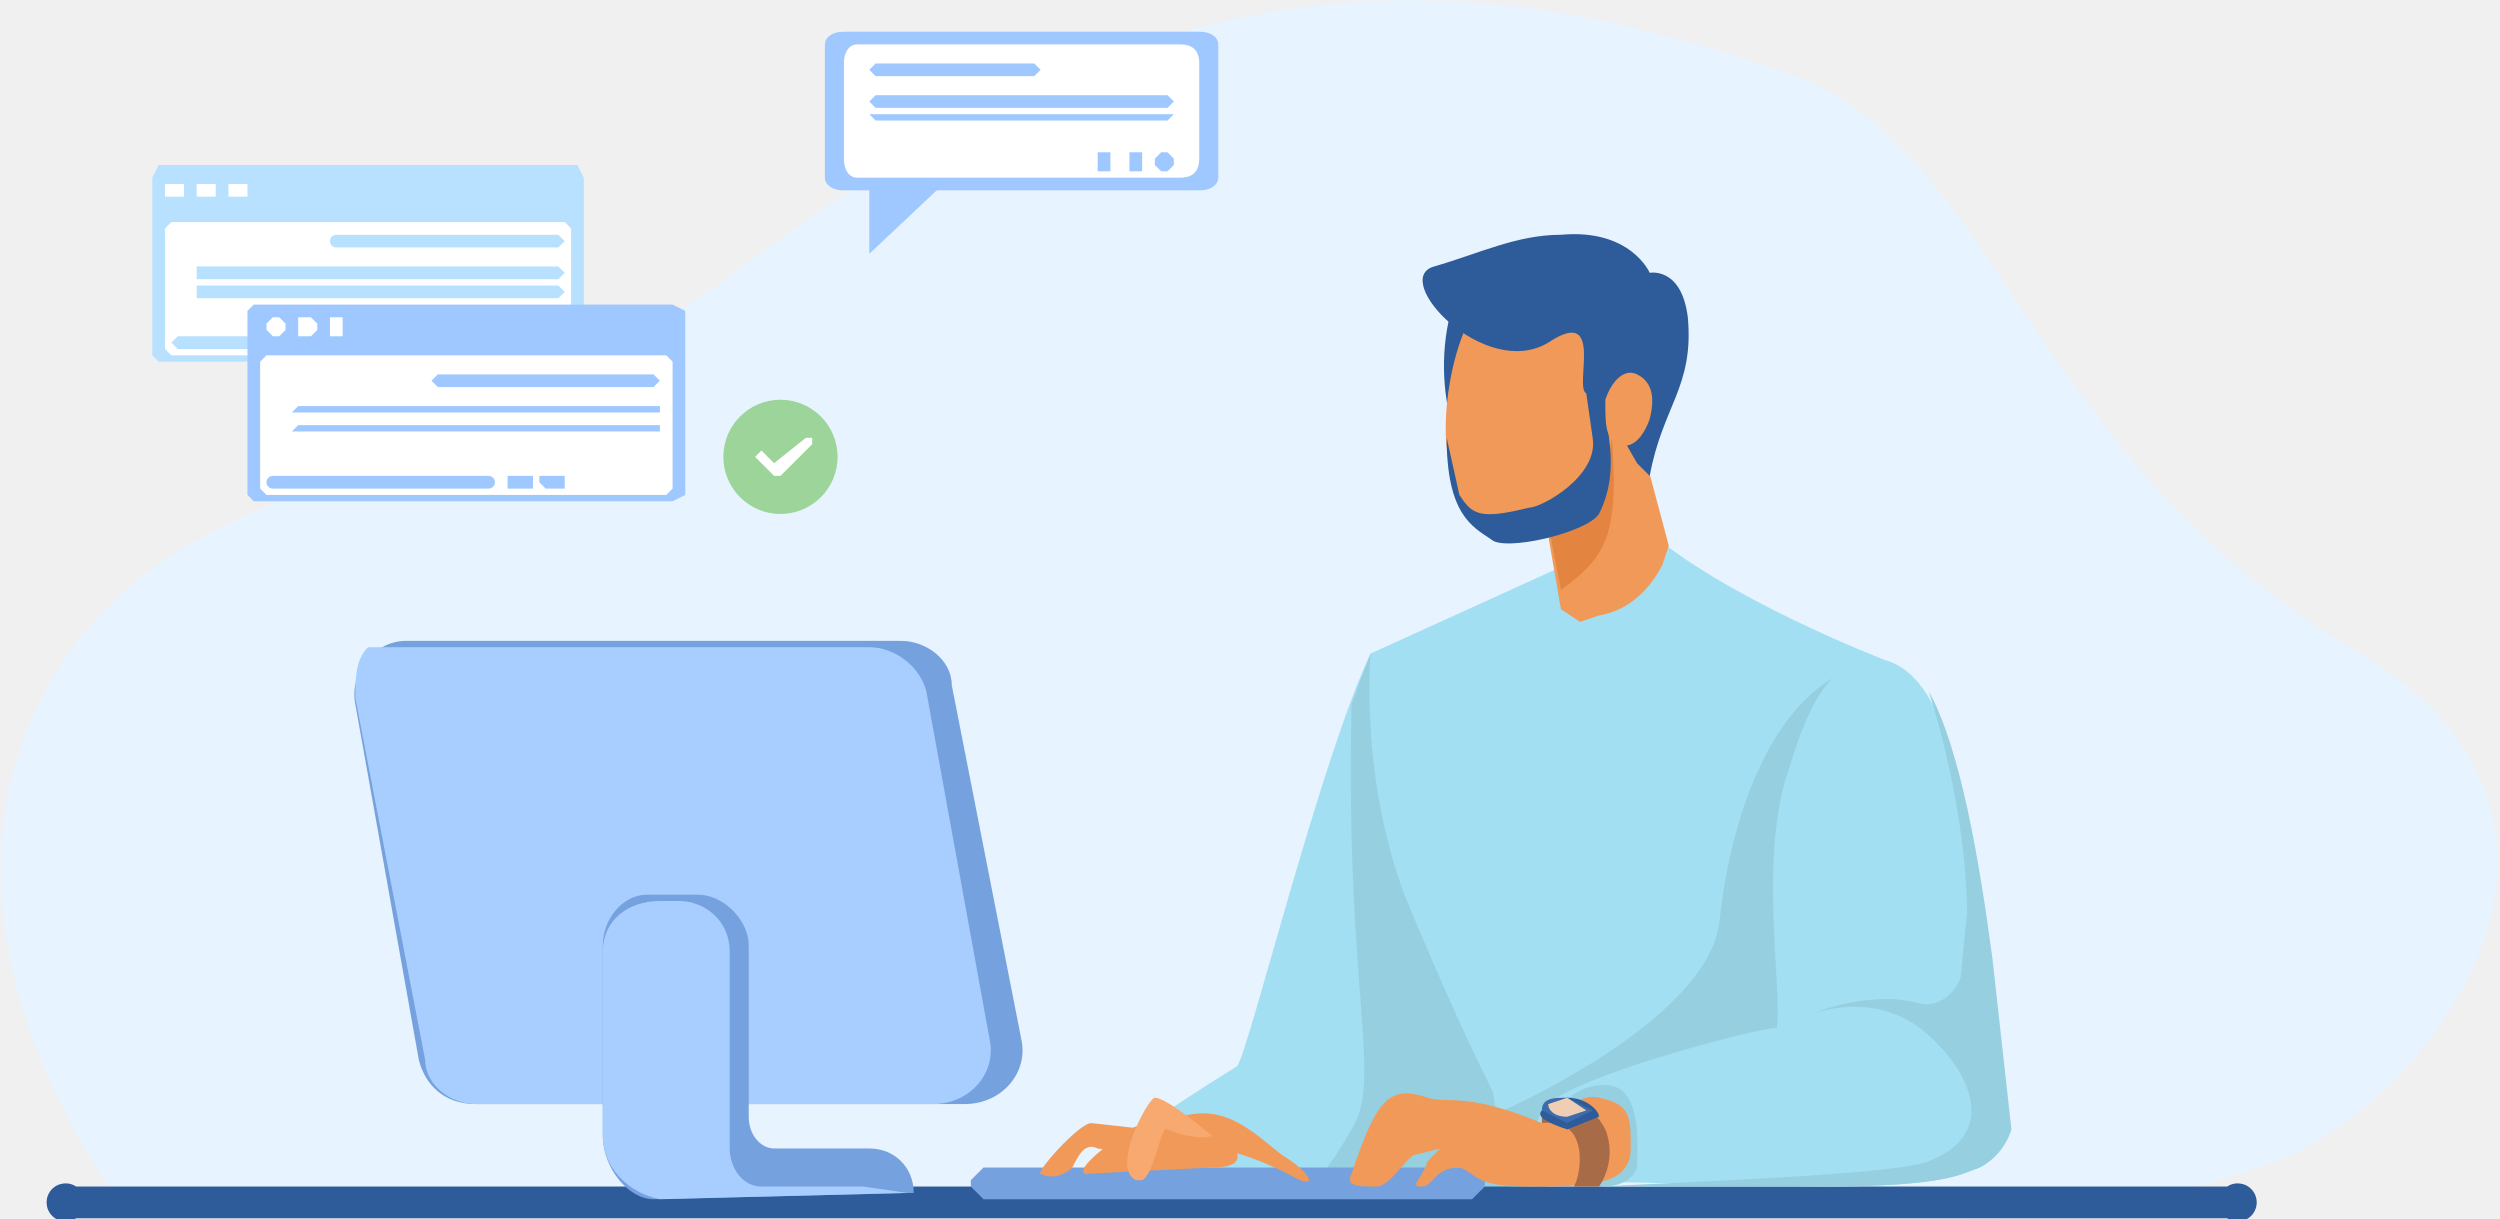
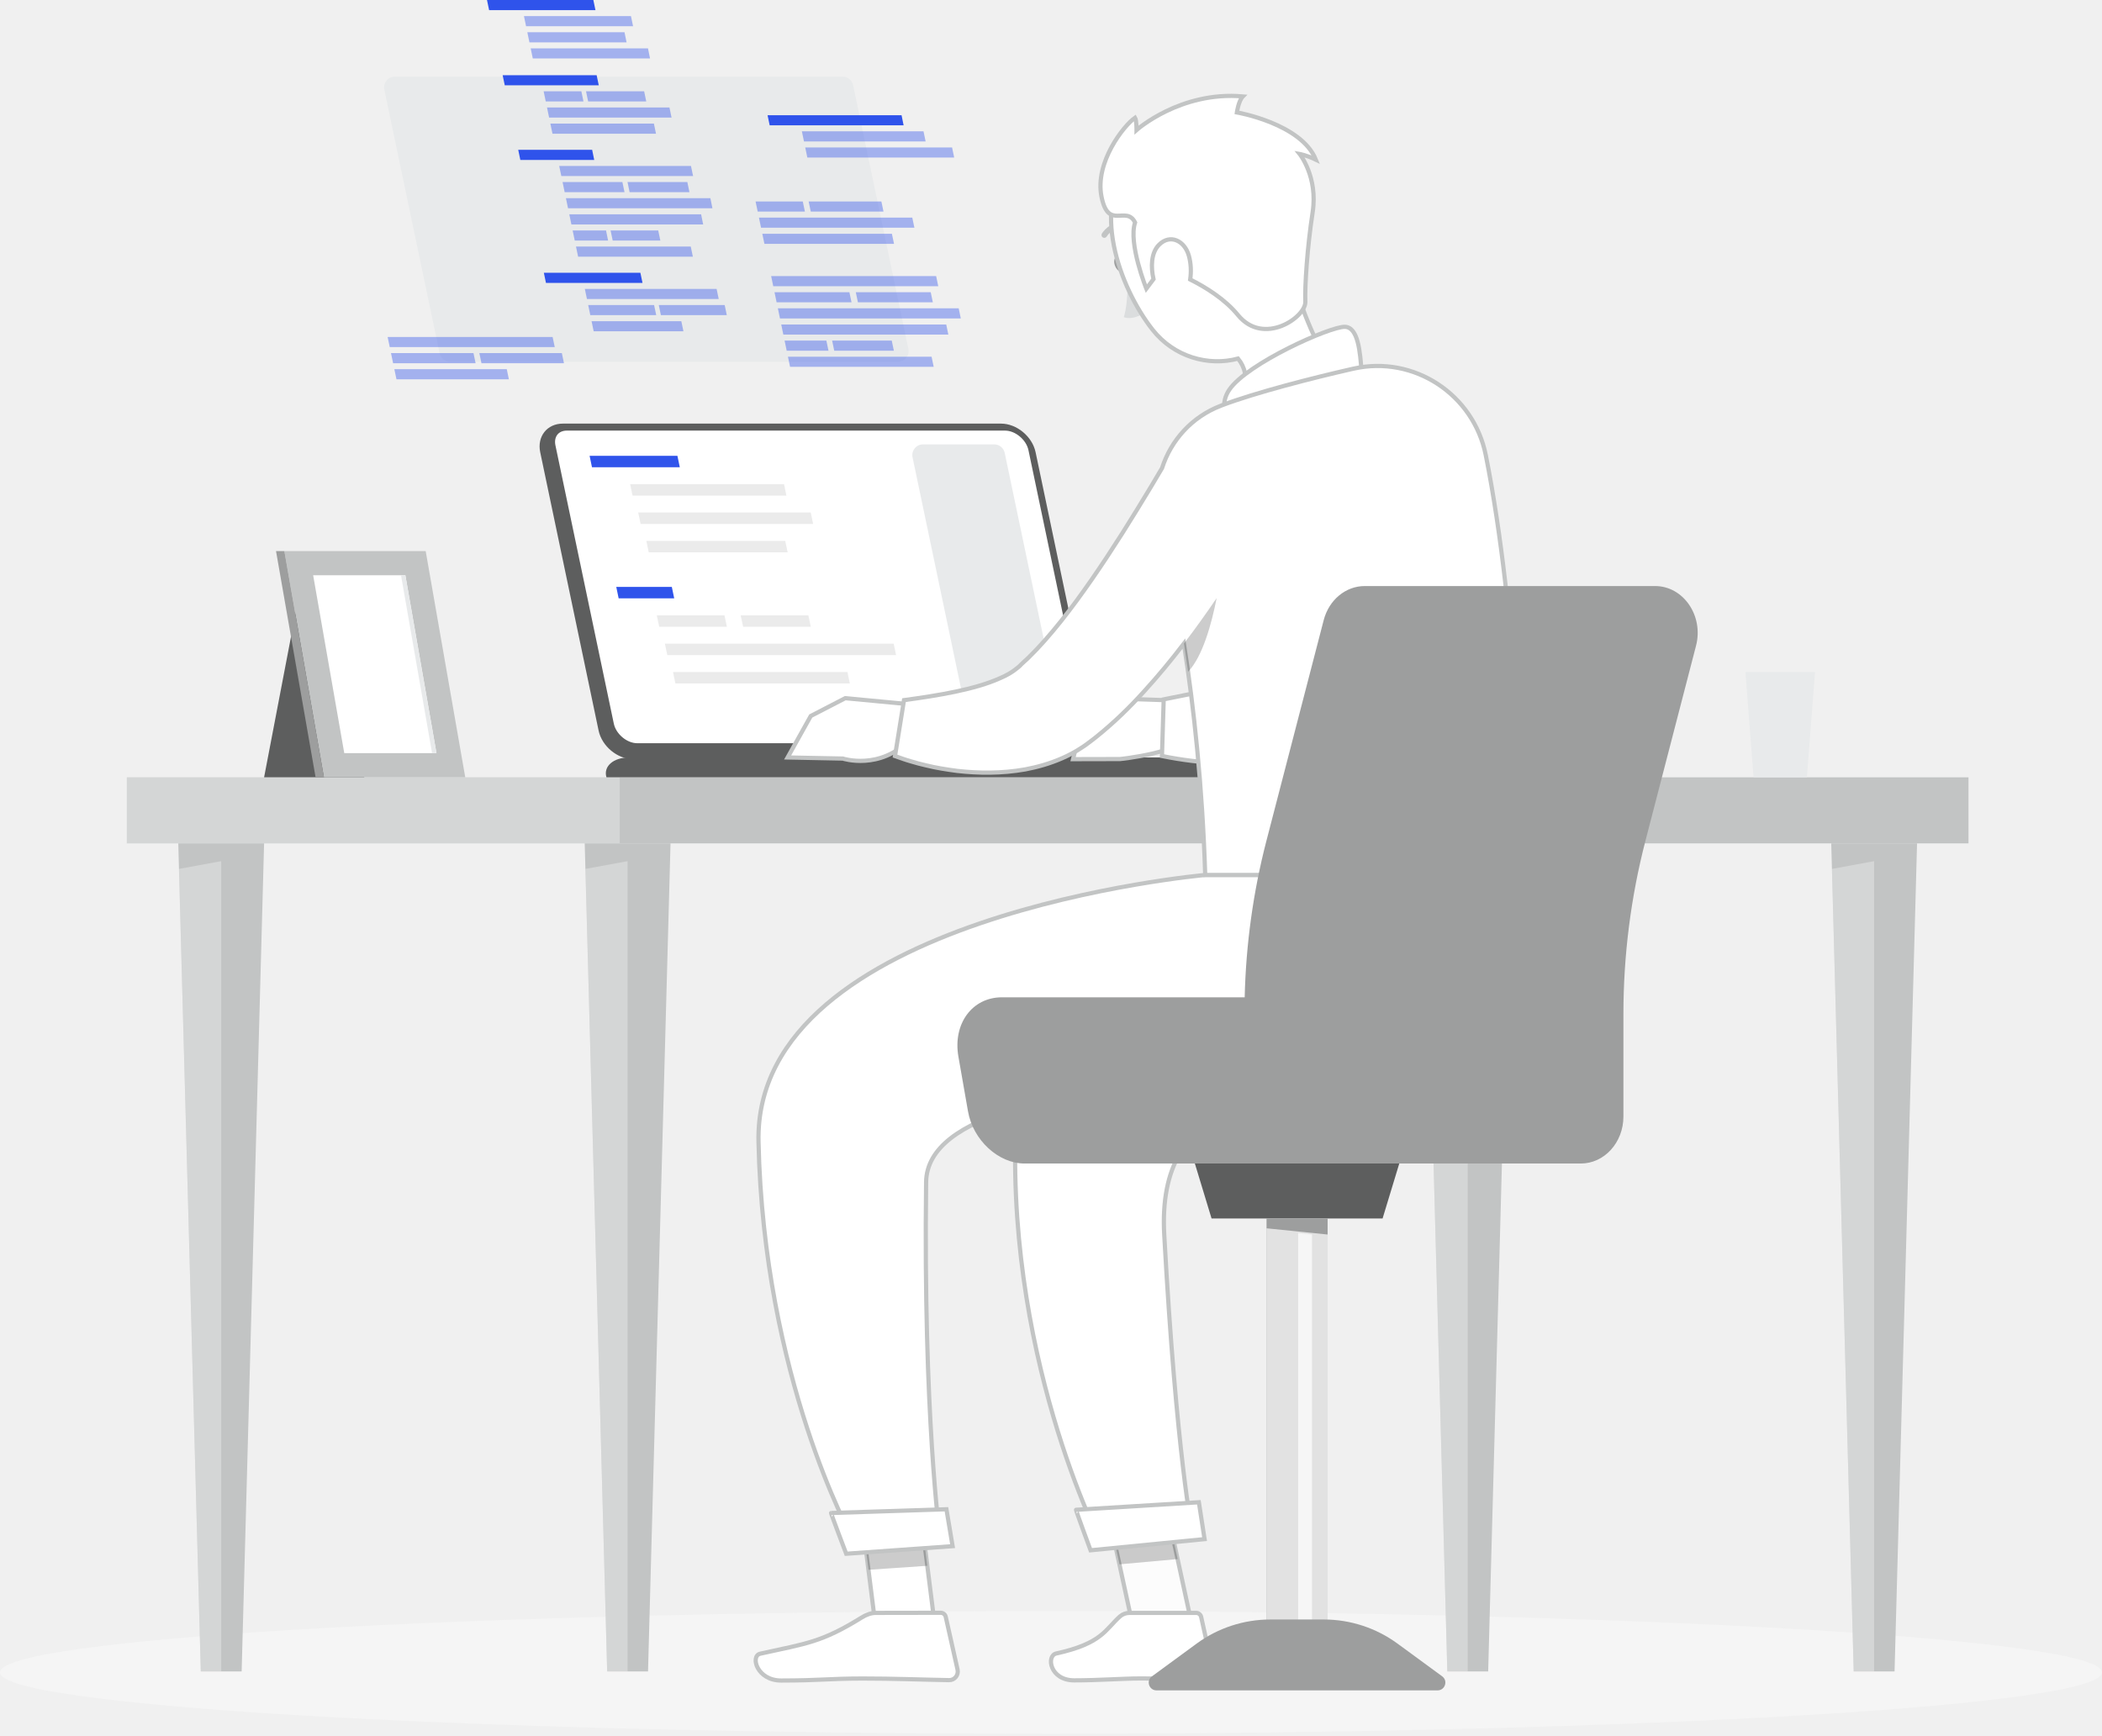
- <svg xmlns="http://www.w3.org/2000/svg" fill="none" viewBox="0 0 394 192">
-   <path fill="#E7F3FE" d="M20 191s-33-41-14-80c20-39 58-29 111-69C181-6 226-8 283 12c32 12 37 61 89 91 46 28 8 74-16 81-24 8-41 8-41 8l-295-1z" />
-   <path fill="#A2DFF2" d="M216 103c-8 17-19 62-21 65-3 2-20 12-22 17-3 5-2 3-1 3l72 1-9-49-19-37z" />
-   <path fill="#96CFE0" d="M204 189h34l-10-62-12-24-3 8c-1 46 5 59 0 67-4 7-7 10-9 11z" />
-   <path fill="#2E5B9A" d="M351 192H12a3 3 0 110-5h339a3 3 0 110 5z" />
-   <path fill="#A2DFF2" d="M259 83c12 11 38 21 38 21s4 37 1 58c-2 20-1 24-1 24h-54s-7-10-20-41c-9-20-7-42-7-42l33-15 10-5z" />
-   <path fill="#96CFE0" d="M243 186h54s-1-4 1-24c3-18 0-45-1-55l-4-2c-13 4-20 22-22 40-1 12-21 24-34 30l6 11z" />
-   <path fill="#2E5B9A" d="M230 45c-6 15 1 28 1 28l10-25-11-3z" />
-   <path fill="#F09959" d="M255 56l8 30-1 3c-1 2-4 7-10 8l-3 1-3-2-5-29 14-11z" />
-   <path fill="#E38540" d="M253 59l-3 1-9 7 5 26c8-6 10-9 7-34z" />
-   <path fill="#F09959" d="M254 69c-1 10-9 17-16 15-7-1-11-8-10-20 1-11 6-22 13-20s15 16 13 25z" />
-   <path fill="#A2DFF2" d="M297 104c11 3 13 25 17 48l2 25s0 5-4 7c-3 1-5 3-25 3l-46-1s0-7 2-11c3-5 34-13 37-13 1-6-3-27 2-41 3-10 6-15 11-17h4z" />
-   <path fill="#96CFE0" d="M252 187h35c20 0 22-2 25-3 4-2 5-6 5-6l-3-27c-2-15-5-33-10-42 5 16 6 29 6 35l-1 10c-1 3-4 5-7 4-8-2-17 2-17 2s7-3 14 0c6 2 20 17 5 23-5 2-32 3-52 4z" />
-   <path fill="#96CFE0" d="M245 176s2-5 8-5 5 10 5 13c-1 3-5 3-5 3l-12-1 4-10z" />
-   <path fill="#75A1DE" d="M232 189h-77l-2-2v-1l2-2h77l2 2v1l-2 2z" />
-   <path fill="#F09959" d="M243 177c-12-5-15-3-18-4-6-2-8 0-12 12-1 2 1 2 4 2 2 0 5-5 6-5l4-1-2 2c-1 3-3 4-1 4s2-3 6-3c3 1 2 3 11 3s16 0 16-6c0-5 0-7-5-8-3-1-9 4-9 4z" />
-   <path fill="#A86B48" d="M243 177c8-1 6 9 5 10h4s3-4 1-9c-2-4-6-5-6-5l-4 2v2z" />
-   <path fill="#2E5B9A" d="M252 176l-5 2c-3-1-5-2-4-3l4-2c3 0 5 2 5 3z" />
-   <path fill="#3E6BAB" d="M251 175l-4 2-4-2c0-2 2-2 4-2l4 2z" />
-   <path fill="#F0CEB4" d="M250 175l-3 1c-2 0-3-1-3-2l3-1 3 2z" />
-   <path fill="#75A1DE" d="M152 174H75c-5 0-8-3-9-7l-10-56c-1-5 3-10 8-10h78c4 0 8 3 8 7l11 56c1 5-3 10-9 10z" />
-   <path fill="#A8CEFF" d="M156 164l-10-55c-1-4-5-7-9-7H58c-2 2-2 5-2 8l11 57c0 4 4 7 8 7h72c6 0 10-5 9-10z" />
-   <path fill="#75A1DE" d="M137 181h-15c-2 0-4-2-4-5v-27c0-4-4-8-8-8h-8c-4 0-7 4-7 8v30c0 5 4 10 8 10l41-1c0-4-3-7-7-7z" />
-   <path fill="#A8CEFF" d="M95 150v29c0 5 4 9 9 10l39-1-7-1h-16c-3 0-5-3-5-6v-31c0-5-4-8-8-8h-3c-5 0-9 3-9 8z" />
-   <path fill="#F09959" d="M178 178c6-3 13-2 15 1 3 3 3 5-2 5l-20 1c-2-1 7-7 7-7z" />
-   <path fill="#F09959" d="M186 176c7-2 11 2 16 6 5 3 6 6 1 3-8-4-12-4-12-4l-5-5zM181 178l-9-1c-2 0-9 8-8 8 2 1 4 0 5-1 1-2 2-4 4-3l7 1 1-4z" />
-   <path fill="#F7A96F" d="M179 186c-4-2 2-13 3-13 2 0 9 6 9 6s-2 1-7-1c-1-1-2 7-4 8h-1z" />
-   <path fill="#2E5B9A" d="M228 69c0 12 4 14 7 16 2 2 15-1 17-4 4-8 0-15 2-15l4 7 2 2c2-11 7-14 6-25-1-8-6-7-6-7s-3-7-14-6c-7 0-13 3-20 5s8 18 18 12c9-6 4 7 6 8l1 7c1 6-8 11-10 11-8 2-9 1-11-2l-2-9z" />
-   <path fill="#F09959" d="M260 66c-1 3-3 5-5 4s-2-3-2-7c1-3 3-5 5-4s3 3 2 7z" />
-   <path fill="#B7E1FF" d="M91 57H25l-1-1V28l1-2h66l1 2v28l-1 1z" />
-   <path fill="#fff" d="M89 56H27l-1-1V36l1-1h62l1 1v19l-1 1zM29 31h-2-1v-2h3v2zM33 31h-1-1v-2h3v2h-1zM38 31h-1-1v-2h3v2h-1z" />
-   <path fill="#B7E1FF" d="M88 39H53a1 1 0 010-2h35l1 1-1 1zM62 55H28l-1-1 1-1h34l1 1-1 1zM68 55h-3-1v-2h5v2h-1zM74 55h-4v-2h4v2zM88 44H31v-1-1h57l1 1-1 1zM88 47H31v-1-1h57l1 1-1 1z" />
-   <path fill="#9EC8FF" d="M106 79H40l-1-1V49l1-1h66l2 1v29l-2 1z" />
-   <path fill="#fff" d="M105 78H42l-1-1V57l1-1h63l1 1v20l-1 1zM44 53h-1l-1-1v-1l1-1h1l1 1v1l-1 1zM49 53h-2v-2-1h2l1 1v1l-1 1zM54 53h-2v-2-1h2v3z" />
-   <path fill="#9EC8FF" d="M103 61H69l-1-1 1-1h34l1 1-1 1zM77 77H43a1 1 0 010-2h34a1 1 0 010 2zM84 77h-4v-2h4v2zM89 77h-3l-1-1v-1h4v2zM104 65H46l1-1h57v1zM104 68H46l1-1h57v1z" />
-   <path fill="#9CD499" d="M132 72a9 9 0 11-18 0 9 9 0 0118 0z" />
-   <path fill="#fff" d="M122 75l-3-3 1-1 2 2 5-4h1v1l-5 5h-1z" />
-   <path fill="#9EC8FF" d="M189 30h-56c-2 0-3-1-3-2V7c0-1 1-2 3-2h56c2 0 3 1 3 2v21c0 1-1 2-3 2z" />
-   <path fill="#9EC8FF" d="M137 26v14l17-16-17 2z" />
-   <path fill="#fff" d="M186 28h-51c-1 0-2-1-2-3V10c0-2 1-3 2-3h51c2 0 3 1 3 3v15c0 2-1 3-3 3z" />
-   <path fill="#9EC8FF" d="M163 12h-25l-1-1 1-1h25l1 1-1 1zM184 17h-46l-1-1 1-1h46l1 1-1 1zM184 19h-46l-1-1h48l-1 1zM175 27h-2v-2-1h2v3zM180 27h-2v-2-1h2v3zM184 27h-1l-1-1v-1l1-1h1l1 1v1l-1 1z" />
+ <svg xmlns="http://www.w3.org/2000/svg" width="500" height="413" viewBox="0 0 500 413" fill="none">
+   <g clip-path="url(#clip0)">
+     <path d="M250 412.463C388.071 412.463 500 405.928 500 397.867C500 389.806 388.071 383.271 250 383.271C111.929 383.271 0 389.806 0 397.867C0 405.928 111.929 412.463 250 412.463Z" fill="#F5F5F5" />
+     <path d="M468.242 184.924H30.172V200.642H468.242V184.924Z" fill="#C2C4C4" />
+     <path opacity="0.3" d="M147.416 184.924H30.172V200.642H147.416V184.924Z" fill="white" />
+     <path d="M149.285 200.642H139.086L144.424 397.635H149.285H154.146L159.497 200.642H149.285Z" fill="#C2C4C4" />
+     <path opacity="0.3" d="M144.424 397.635H149.285V204.871L139.254 206.715L144.424 397.635Z" fill="white" />
+     <path d="M52.62 200.642H42.408L47.759 397.635H52.62H57.481L62.819 200.642H52.62Z" fill="#C2C4C4" />
+     <path opacity="0.3" d="M47.76 397.635H52.62V204.871L42.576 206.715L47.76 397.635Z" fill="white" />
+     <path d="M445.795 200.642H435.596L440.934 397.635H445.795H450.656L456.007 200.642H445.795Z" fill="#C2C4C4" />
+     <path opacity="0.3" d="M440.934 397.635H445.795V204.871L435.764 206.715L440.934 397.635Z" fill="white" />
+     <path d="M349.129 200.642H338.93L344.268 397.635H349.129H353.99L359.328 200.642H349.129Z" fill="#C2C4C4" />
+     <path opacity="0.3" d="M344.267 397.635H349.128V204.871L339.084 206.715L344.267 397.635Z" fill="white" />
+     <path d="M238.111 100.779H133.877C130.137 100.779 127.713 103.835 128.5 107.587L142.386 173.797C143.173 177.536 146.874 180.605 150.613 180.605H254.847C258.586 180.605 261.01 177.549 260.224 173.797L246.337 107.587C245.551 103.848 241.85 100.779 238.111 100.779Z" fill="#5D5E5E" />
+     <path d="M151.58 176.814C149.13 176.814 146.538 174.648 146.01 172.172L132.123 105.962C131.904 104.944 132.084 104.028 132.6 103.383C133.09 102.777 133.889 102.442 134.83 102.442H239.065C241.515 102.442 244.106 104.608 244.635 107.084L258.522 173.294C258.728 174.313 258.56 175.228 258.045 175.873C257.542 176.492 256.768 176.814 255.814 176.814H151.58Z" fill="white" />
+     <path d="M230.22 171.528L217.068 108.799C216.732 107.213 217.945 105.717 219.569 105.717H236.486C237.698 105.717 238.742 106.568 238.987 107.742L252.139 170.471C252.474 172.056 251.262 173.552 249.638 173.552H232.721C231.509 173.552 230.464 172.701 230.22 171.528Z" fill="#E8EAEB" />
+     <path d="M140.813 111.158L140.246 108.438H161.134L161.702 111.158H140.813Z" fill="#2F53EB" />
+     <path d="M150.458 117.902L149.891 115.181H186.496L187.064 117.902H150.458Z" fill="#EBEBEB" />
+     <path d="M152.38 124.658L151.812 121.925H192.854L193.421 124.658H152.38Z" fill="#EBEBEB" />
+     <path d="M154.313 131.402L153.746 128.681H186.78L187.361 131.402H154.313Z" fill="#EBEBEB" />
+     <path d="M147.157 142.349L146.59 139.628H159.806L160.373 142.349H147.157Z" fill="#2F53EB" />
+     <path d="M156.802 149.105L156.234 146.385H172.326L172.906 149.105H156.802Z" fill="#EBEBEB" />
+     <path d="M176.762 149.105L176.182 146.385H192.286L192.853 149.105H176.762Z" fill="#EBEBEB" />
+     <path d="M158.736 155.849L158.156 153.128H212.581L213.149 155.849H158.736Z" fill="#EBEBEB" />
+     <path d="M160.657 162.605L160.09 159.885H201.582L202.15 162.605H160.657Z" fill="#EBEBEB" />
+     <path d="M286.772 180.205H149.632C145.893 180.205 143.469 182.333 144.256 184.924H295.011C294.212 182.32 290.511 180.205 286.772 180.205Z" fill="#5D5E5E" />
+     <path d="M104.569 84.042L91.417 21.314C91.082 19.728 92.294 18.232 93.919 18.232H200.422C201.634 18.232 202.679 19.083 202.924 20.256L216.076 82.985C216.411 84.571 215.199 86.067 213.574 86.067H107.071C105.859 86.067 104.814 85.229 104.569 84.042Z" fill="#E8EAEB" />
+     <path d="M142.427 20.295H120.069L119.566 17.897H141.924L142.427 20.295Z" fill="#2F53EB" />
+     <path opacity="0.4" d="M138.791 24.137H129.817L129.314 21.726H138.289L138.791 24.137Z" fill="#2F53EB" />
+     <path opacity="0.4" d="M153.724 24.137H139.901L139.398 21.726H153.221L153.724 24.137Z" fill="#2F53EB" />
+     <path opacity="0.4" d="M159.743 27.967H130.616L130.113 25.569H159.241L159.743 27.967Z" fill="#2F53EB" />
+     <path opacity="0.4" d="M156.044 31.809H131.417L130.914 29.398H155.541L156.044 31.809Z" fill="#2F53EB" />
+     <path opacity="0.4" d="M172.38 72.567H156.701L157.204 74.978H172.883L172.38 72.567Z" fill="#2F53EB" />
+     <path d="M152.832 67.306H129.868L129.365 64.895H152.329L152.832 67.306Z" fill="#2F53EB" />
+     <path opacity="0.4" d="M162.065 76.409H140.713L141.216 78.807H162.568L162.065 76.409Z" fill="#2F53EB" />
+     <path opacity="0.4" d="M155.591 72.567H139.912L140.415 74.978H156.094L155.591 72.567Z" fill="#2F53EB" />
+     <path opacity="0.4" d="M170.458 68.737H139.113L139.616 71.136H170.961L170.458 68.737Z" fill="#2F53EB" />
+     <path d="M141.641 2.411H116.343L115.84 0H141.138L141.641 2.411Z" fill="#2F53EB" />
+     <path opacity="0.4" d="M154.135 11.502H126.232L126.735 13.913H154.625L154.135 11.502Z" fill="#2F53EB" />
+     <path opacity="0.4" d="M148.552 7.672H125.434L125.936 10.083H149.042L148.552 7.672Z" fill="#2F53EB" />
+     <path opacity="0.4" d="M150.085 3.83H124.633L125.136 6.241H150.588L150.085 3.83Z" fill="#2F53EB" />
+     <path d="M141.345 38.05H123.77L123.268 35.639H140.855L141.345 38.05Z" fill="#2F53EB" />
+     <path opacity="0.4" d="M168.977 47.153H134.615L135.118 49.551H169.467L168.977 47.153Z" fill="#2F53EB" />
+     <path opacity="0.4" d="M148.049 43.31H133.814L134.317 45.722H148.552L148.049 43.31Z" fill="#2F53EB" />
+     <path opacity="0.4" d="M163.497 43.31H149.262L149.765 45.722H163.999L163.497 43.31Z" fill="#2F53EB" />
+     <path opacity="0.4" d="M164.361 39.481H133.016L133.518 41.879H164.864L164.361 39.481Z" fill="#2F53EB" />
+     <path opacity="0.4" d="M164.308 58.654H137.012L137.515 61.066H164.811L164.308 58.654Z" fill="#2F53EB" />
+     <path opacity="0.4" d="M144.156 54.825H136.213L136.716 57.223H144.646L144.156 54.825Z" fill="#2F53EB" />
+     <path opacity="0.4" d="M156.572 54.825H145.238L145.741 57.223H157.075L156.572 54.825Z" fill="#2F53EB" />
+     <path opacity="0.4" d="M166.772 50.982H135.414L135.917 53.394H167.262L166.772 50.982Z" fill="#2F53EB" />
+     <path opacity="0.4" d="M191.462 50.338H180.231L179.729 47.94H190.959L191.462 50.338Z" fill="#2F53EB" />
+     <path opacity="0.4" d="M210.158 50.338H192.854L192.352 47.94H209.655L210.158 50.338Z" fill="#2F53EB" />
+     <path opacity="0.4" d="M217.507 54.18H181.03L180.527 51.769H217.004L217.507 54.18Z" fill="#2F53EB" />
+     <path opacity="0.4" d="M212.66 58.01H181.831L181.328 55.611H212.157L212.66 58.01Z" fill="#2F53EB" />
+     <path opacity="0.4" d="M226.469 35.084H191.539L192.042 37.483H226.972L226.469 35.084Z" fill="#2F53EB" />
+     <path opacity="0.4" d="M219.674 31.242H190.74L191.243 33.653H220.177L219.674 31.242Z" fill="#2F53EB" />
+     <path d="M214.452 27.412H182.578L183.081 29.811H214.942L214.452 27.412Z" fill="#2F53EB" />
+     <path opacity="0.4" d="M228.043 73.353H185.029L185.532 75.764H228.546L228.043 73.353Z" fill="#2F53EB" />
+     <path opacity="0.4" d="M202.048 69.524H184.229L184.731 71.922H202.551L202.048 69.524Z" fill="#2F53EB" />
+     <path opacity="0.4" d="M221.39 69.524H203.57L204.073 71.922H221.893L221.39 69.524Z" fill="#2F53EB" />
+     <path opacity="0.4" d="M222.679 65.681H183.43L183.933 68.093H223.182L222.679 65.681Z" fill="#2F53EB" />
+     <path opacity="0.4" d="M221.595 84.867H187.426L187.929 87.266H222.097L221.595 84.867Z" fill="#2F53EB" />
+     <path opacity="0.4" d="M196.568 81.025H186.627L187.13 83.436H197.071L196.568 81.025Z" fill="#2F53EB" />
+     <path opacity="0.4" d="M212.119 81.025H197.936L198.438 83.436H212.622L212.119 81.025Z" fill="#2F53EB" />
+     <path opacity="0.4" d="M225.077 77.196H185.828L186.331 79.594H225.58L225.077 77.196Z" fill="#2F53EB" />
+     <path opacity="0.4" d="M120.547 87.833H93.805L94.308 90.244H121.05L120.547 87.833Z" fill="#2F53EB" />
+     <path opacity="0.4" d="M112.628 84.004H93.004L93.507 86.415H113.131L112.628 84.004Z" fill="#2F53EB" />
+     <path opacity="0.4" d="M133.646 84.004H114.021L114.524 86.415H134.149L133.646 84.004Z" fill="#2F53EB" />
+     <path opacity="0.4" d="M131.454 80.174H92.205L92.708 82.573H131.957L131.454 80.174Z" fill="#2F53EB" />
+     <path d="M431.739 159.885H415.184L417.118 184.924H429.805L431.739 159.885Z" fill="#E8EAEB" />
+     <path d="M70.944 142.49H94.746L86.623 184.924H62.82L70.944 142.49Z" fill="#5D5E5E" />
+     <path d="M101.257 131.105H67.643L77.055 184.924H110.67L101.257 131.105Z" fill="#C2C4C4" />
+     <path d="M65.656 131.105H67.642L77.055 184.924H75.069L65.656 131.105Z" fill="#9D9E9E" />
+     <path d="M81.891 179.174L74.49 136.856H96.423L103.824 179.174H81.891Z" fill="white" />
+     <path d="M102.779 179.174L95.391 136.856H96.422L103.823 179.174H102.779Z" fill="#E8EAEB" />
+     <path d="M267.755 62.278C268.232 63.309 268.078 64.405 267.394 64.715C266.724 65.024 265.782 64.444 265.305 63.412C264.828 62.381 264.983 61.285 265.666 60.975C266.337 60.653 267.278 61.246 267.755 62.278Z" fill="#9D9E9E" />
+     <path d="M268.167 64.353C268.167 64.353 268.58 71.406 267.316 75.468C269.934 76.332 272.68 74.114 272.68 74.114L268.167 64.353Z" fill="#DBDDDE" />
+     <path d="M267.884 53.806C267.78 53.897 267.651 53.948 267.497 53.948C264.557 54.116 263.306 56.166 263.255 56.256C263.061 56.578 262.662 56.682 262.339 56.501C262.017 56.321 261.914 55.908 262.094 55.586C262.159 55.469 263.732 52.813 267.419 52.607C267.793 52.581 268.103 52.865 268.129 53.239C268.141 53.471 268.038 53.677 267.884 53.806Z" fill="#C2C4C4" />
+     <path d="M307.829 67.564C308.113 60.756 305.083 54.09 301.202 44.136C296.109 31.087 279.23 27.258 269.289 37.895C259.206 48.688 266.182 68.325 274.189 78.472C279.269 84.919 287.457 87.202 294.484 85.306C297.862 89.406 296.637 95.544 288.682 99.954C288.682 99.954 280.894 113.002 301.215 107.329C319.692 102.171 319.601 91.328 319.601 91.328C315.088 86.286 311.272 78.073 307.829 67.564Z" fill="white" stroke="#C2C4C4" stroke-miterlimit="10" />
+     <path d="M323.896 88.697C323.535 83.643 323.058 77.892 319.937 77.75C316.508 77.596 296.651 86.454 292.409 92.72C288.167 98.974 296.445 105.098 296.445 105.098L323.896 88.697Z" fill="white" stroke="#C2C4C4" stroke-miterlimit="10" />
+     <path d="M266.105 166.203L257.04 173.256L255.248 180.605L266.414 180.579C266.414 180.579 281.371 179.032 282.042 175.112L283.266 166.783L266.105 166.203Z" fill="white" stroke="#C2C4C4" stroke-miterlimit="10" />
+     <path d="M352.082 107.071L351.721 110.759C351.605 111.945 351.437 113.118 351.295 114.279C350.999 116.613 350.625 118.946 350.225 121.267C349.451 125.922 348.446 130.551 347.298 135.206C346.086 139.848 344.758 144.528 343.017 149.221C342.128 151.581 341.199 153.941 340.09 156.339C338.982 158.737 337.782 161.148 336.222 163.624C335.861 164.23 335.436 164.862 335.01 165.481C334.598 166.1 334.159 166.718 333.669 167.363C333.179 167.995 332.741 168.614 332.148 169.259L331.31 170.213C331.039 170.522 330.755 170.832 330.356 171.218C327.364 174.158 324.295 175.938 321.42 177.227C315.669 179.754 310.447 180.721 305.393 181.289C302.879 181.585 300.39 181.701 297.94 181.753C295.49 181.817 293.079 181.766 290.681 181.637C288.283 181.534 285.91 181.289 283.551 181.018C281.152 180.721 278.896 180.36 276.395 179.857L276.807 166.383C285.085 164.733 293.75 163.044 301.177 160.568C303.033 159.975 304.813 159.279 306.412 158.557C308.023 157.86 309.48 157.087 310.563 156.313C311.646 155.539 312.356 154.792 312.433 154.482L312.82 153.889C312.975 153.696 313.129 153.36 313.297 153.09C313.465 152.832 313.632 152.509 313.8 152.174C313.967 151.852 314.148 151.542 314.303 151.155C315.656 148.293 316.972 144.696 318.029 140.931C319.086 137.14 320.092 133.168 320.879 129.094C321.755 125.045 322.452 120.881 323.161 116.716L324.141 110.449L325.017 104.351L352.082 107.071Z" fill="white" stroke="#C2C4C4" stroke-miterlimit="10" />
+     <path d="M201.056 166.099L192.855 170.341L187.35 180.205L200.489 180.463C200.489 180.463 209.282 183.351 216.412 175.95L218.14 167.711L201.056 166.099Z" fill="white" stroke="#C2C4C4" stroke-miterlimit="10" />
+     <path d="M283.55 386.74H269.444L262.34 354.041H276.459L283.55 386.74Z" fill="#FCFCFC" stroke="#C2C4C4" stroke-miterlimit="10" />
+     <path d="M268.658 383.71H284.518C285.098 383.71 285.601 384.11 285.717 384.677L288.502 397.223C288.786 398.525 287.767 399.75 286.439 399.737C280.908 399.647 278.213 399.312 271.237 399.312C266.944 399.312 261.438 399.763 255.519 399.763C249.73 399.763 248.815 393.909 251.252 393.367C262.121 390.982 262.895 387.707 266.376 384.574C266.995 384.019 267.807 383.71 268.658 383.71Z" fill="white" stroke="#C2C4C4" stroke-miterlimit="10" />
+     <g opacity="0.2">
+       <path d="M276.459 354.054H262.34L266.285 372.157L280.133 370.906L276.459 354.054Z" fill="black" />
+     </g>
+     <path d="M313 37.986C309.519 29.372 294.214 26.742 294.214 26.742C294.214 26.742 294.614 23.97 295.632 22.938C280.778 21.636 270.347 30.933 270.347 30.933C270.347 30.933 270.36 28.612 269.999 28.006C267.356 29.824 260.393 38.592 262.005 46.753C263.617 54.915 267.884 48.739 269.999 52.929C268.336 57.881 272.681 68.673 272.681 68.673C272.681 68.673 273.352 67.783 274.383 66.404C273.725 63.515 273.79 60.15 275.685 58.242C278.316 55.586 281.797 57.223 282.803 60.872C283.319 62.742 283.37 64.689 283.112 66.494C286.864 68.376 291.403 71.2 294.472 74.952C300.596 82.431 310.641 75.442 310.499 71.78C310.344 68.119 310.95 58.861 312.24 50.467C313.529 42.073 309.145 36.632 309.145 36.632C309.145 36.632 310.808 36.928 313 37.986Z" fill="white" stroke="#C2C4C4" stroke-miterlimit="10" />
+     <path d="M309.312 208.159C309.312 208.159 243.759 231.923 241.825 263.384C238.266 321.316 261.965 367.18 261.965 367.18L283.679 364.859C283.679 364.859 279.823 346.215 276.935 293.736C273.312 227.784 385.231 295.284 362.19 208.172L309.312 208.159Z" fill="white" stroke="#C2C4C4" stroke-miterlimit="10" />
+     <path d="M255.957 359.186C255.854 359.199 259.413 368.818 259.413 368.818L286.529 366.161L285.175 357.394L255.957 359.186Z" fill="white" stroke="#C2C4C4" stroke-miterlimit="10" />
+     <path d="M222.575 388.339H208.456L204.33 355.653H218.449L222.575 388.339Z" fill="white" stroke="#C2C4C4" stroke-miterlimit="10" />
+     <path d="M208.34 383.71L223.761 383.684C224.341 383.684 224.844 384.084 224.96 384.651L227.771 397.197C228.068 398.499 227.075 399.737 225.747 399.711C220.19 399.621 212.157 399.312 205.155 399.325C196.981 399.338 195.42 399.789 185.827 399.802C180.038 399.815 178.413 393.948 180.837 393.419C191.875 390.982 195.407 390.724 204.936 384.832C205.98 384.174 207.128 383.71 208.34 383.71Z" fill="white" stroke="#C2C4C4" stroke-miterlimit="10" />
+     <path opacity="0.2" d="M204.344 355.653L206.587 373.459L220.577 372.505L218.463 355.653H204.344Z" fill="black" />
+     <path d="M286.684 208.159C286.684 208.159 179.265 217.688 180.425 271.636C181.637 327.75 202.59 365.594 202.59 365.594H223.568C223.568 365.594 219.597 336.492 220.293 281.242C220.5 264.686 253.946 259.219 286.607 257.298C314.819 255.635 341.225 239.556 352.185 213.498L354.429 208.159H286.684Z" fill="white" stroke="#C2C4C4" stroke-miterlimit="10" />
+     <path d="M197.689 359.946C197.599 359.959 201.287 369.643 201.287 369.643L226.597 367.837L225.127 359.057L197.689 359.946Z" fill="white" stroke="#C2C4C4" stroke-miterlimit="10" />
+     <path d="M353.421 108.283C350.533 93.829 336.35 84.468 321.96 87.704C321.844 87.73 321.715 87.756 321.599 87.782C312.187 89.922 298.648 93.391 290.692 96.408C290.589 96.447 290.473 96.485 290.37 96.537C283.498 99.18 278.534 104.75 276.419 111.352L273.763 115.826C271.506 119.552 269.25 123.266 266.929 126.915C262.3 134.2 257.478 141.33 252.398 147.751C249.845 150.936 247.24 153.94 244.648 156.455C244.326 156.79 244.004 157.048 243.681 157.344C243.372 157.628 242.985 157.976 242.882 158.092C242.585 158.453 242.147 158.789 241.67 159.162C240.716 159.936 239.426 160.684 237.918 161.329C231.883 164.049 223.128 165.468 215.031 166.564L212.891 179.87C214.27 180.347 215.366 180.76 216.604 181.108C217.803 181.482 219.015 181.791 220.24 182.075C222.677 182.681 225.166 183.068 227.719 183.403C232.812 183.97 238.137 184.048 243.862 183.042C246.711 182.5 249.69 181.688 252.733 180.347C253.494 180.012 254.241 179.651 255.015 179.225C255.776 178.826 256.537 178.374 257.284 177.872C258.122 177.356 258.587 176.969 259.167 176.543C259.721 176.118 260.302 175.705 260.817 175.267C265.059 171.85 268.695 168.291 272.022 164.617C275.452 160.864 278.624 157.022 281.615 153.115C283.988 168.304 285.999 186.807 286.682 208.159H362.176C362.602 198.824 361.029 146.307 353.421 108.283Z" fill="white" stroke="#C2C4C4" stroke-miterlimit="10" />
+     <path opacity="0.2" d="M281.617 153.102C281.952 155.269 282.288 157.512 282.61 159.807C286.066 156.197 288.193 148.435 289.405 142.284C286.917 145.933 284.351 149.544 281.617 153.102Z" fill="black" />
+     <path d="M393.69 139.422H324.63C320.092 139.422 316.12 142.723 314.87 147.519L301.241 200.036C298.095 212.156 296.367 224.664 296.07 237.261H238.331C231.24 237.261 226.611 243.579 227.977 251.38L230.26 264.403C231.459 271.249 237.493 276.806 243.721 276.806H306.153H321.381H376.012C381.621 276.806 386.16 271.804 386.16 265.64V241.232C386.16 227.307 387.926 213.446 391.395 200.049L403.425 153.657C405.295 146.526 400.434 139.422 393.69 139.422Z" fill="#9D9E9E" />
+     <path d="M328.872 289.881H288.192L284.221 276.806H332.844L328.872 289.881Z" fill="#5D5E5E" />
+     <path d="M315.799 289.881H301.268V387.114H315.799V289.881Z" fill="#9D9E9E" />
+     <path opacity="0.7" d="M315.799 387.127H301.268V292.215L315.799 293.697V387.127Z" fill="white" />
+     <path opacity="0.7" d="M312.086 387.127H308.785V293.336L312.086 293.685V387.127Z" fill="white" />
+     <path d="M341.947 402.148H275.105C273.313 402.148 272.565 399.866 274.009 398.808L284.621 391.033C289.714 387.294 295.864 385.283 302.182 385.283H314.883C321.201 385.283 327.351 387.294 332.444 391.033L343.056 398.808C344.487 399.866 343.739 402.148 341.947 402.148Z" fill="#9D9E9E" />
+   </g>
+   <defs>
+     <clipPath id="clip0">
+       <rect width="500" height="412.463" fill="white" />
+     </clipPath>
+   </defs>
</svg>
